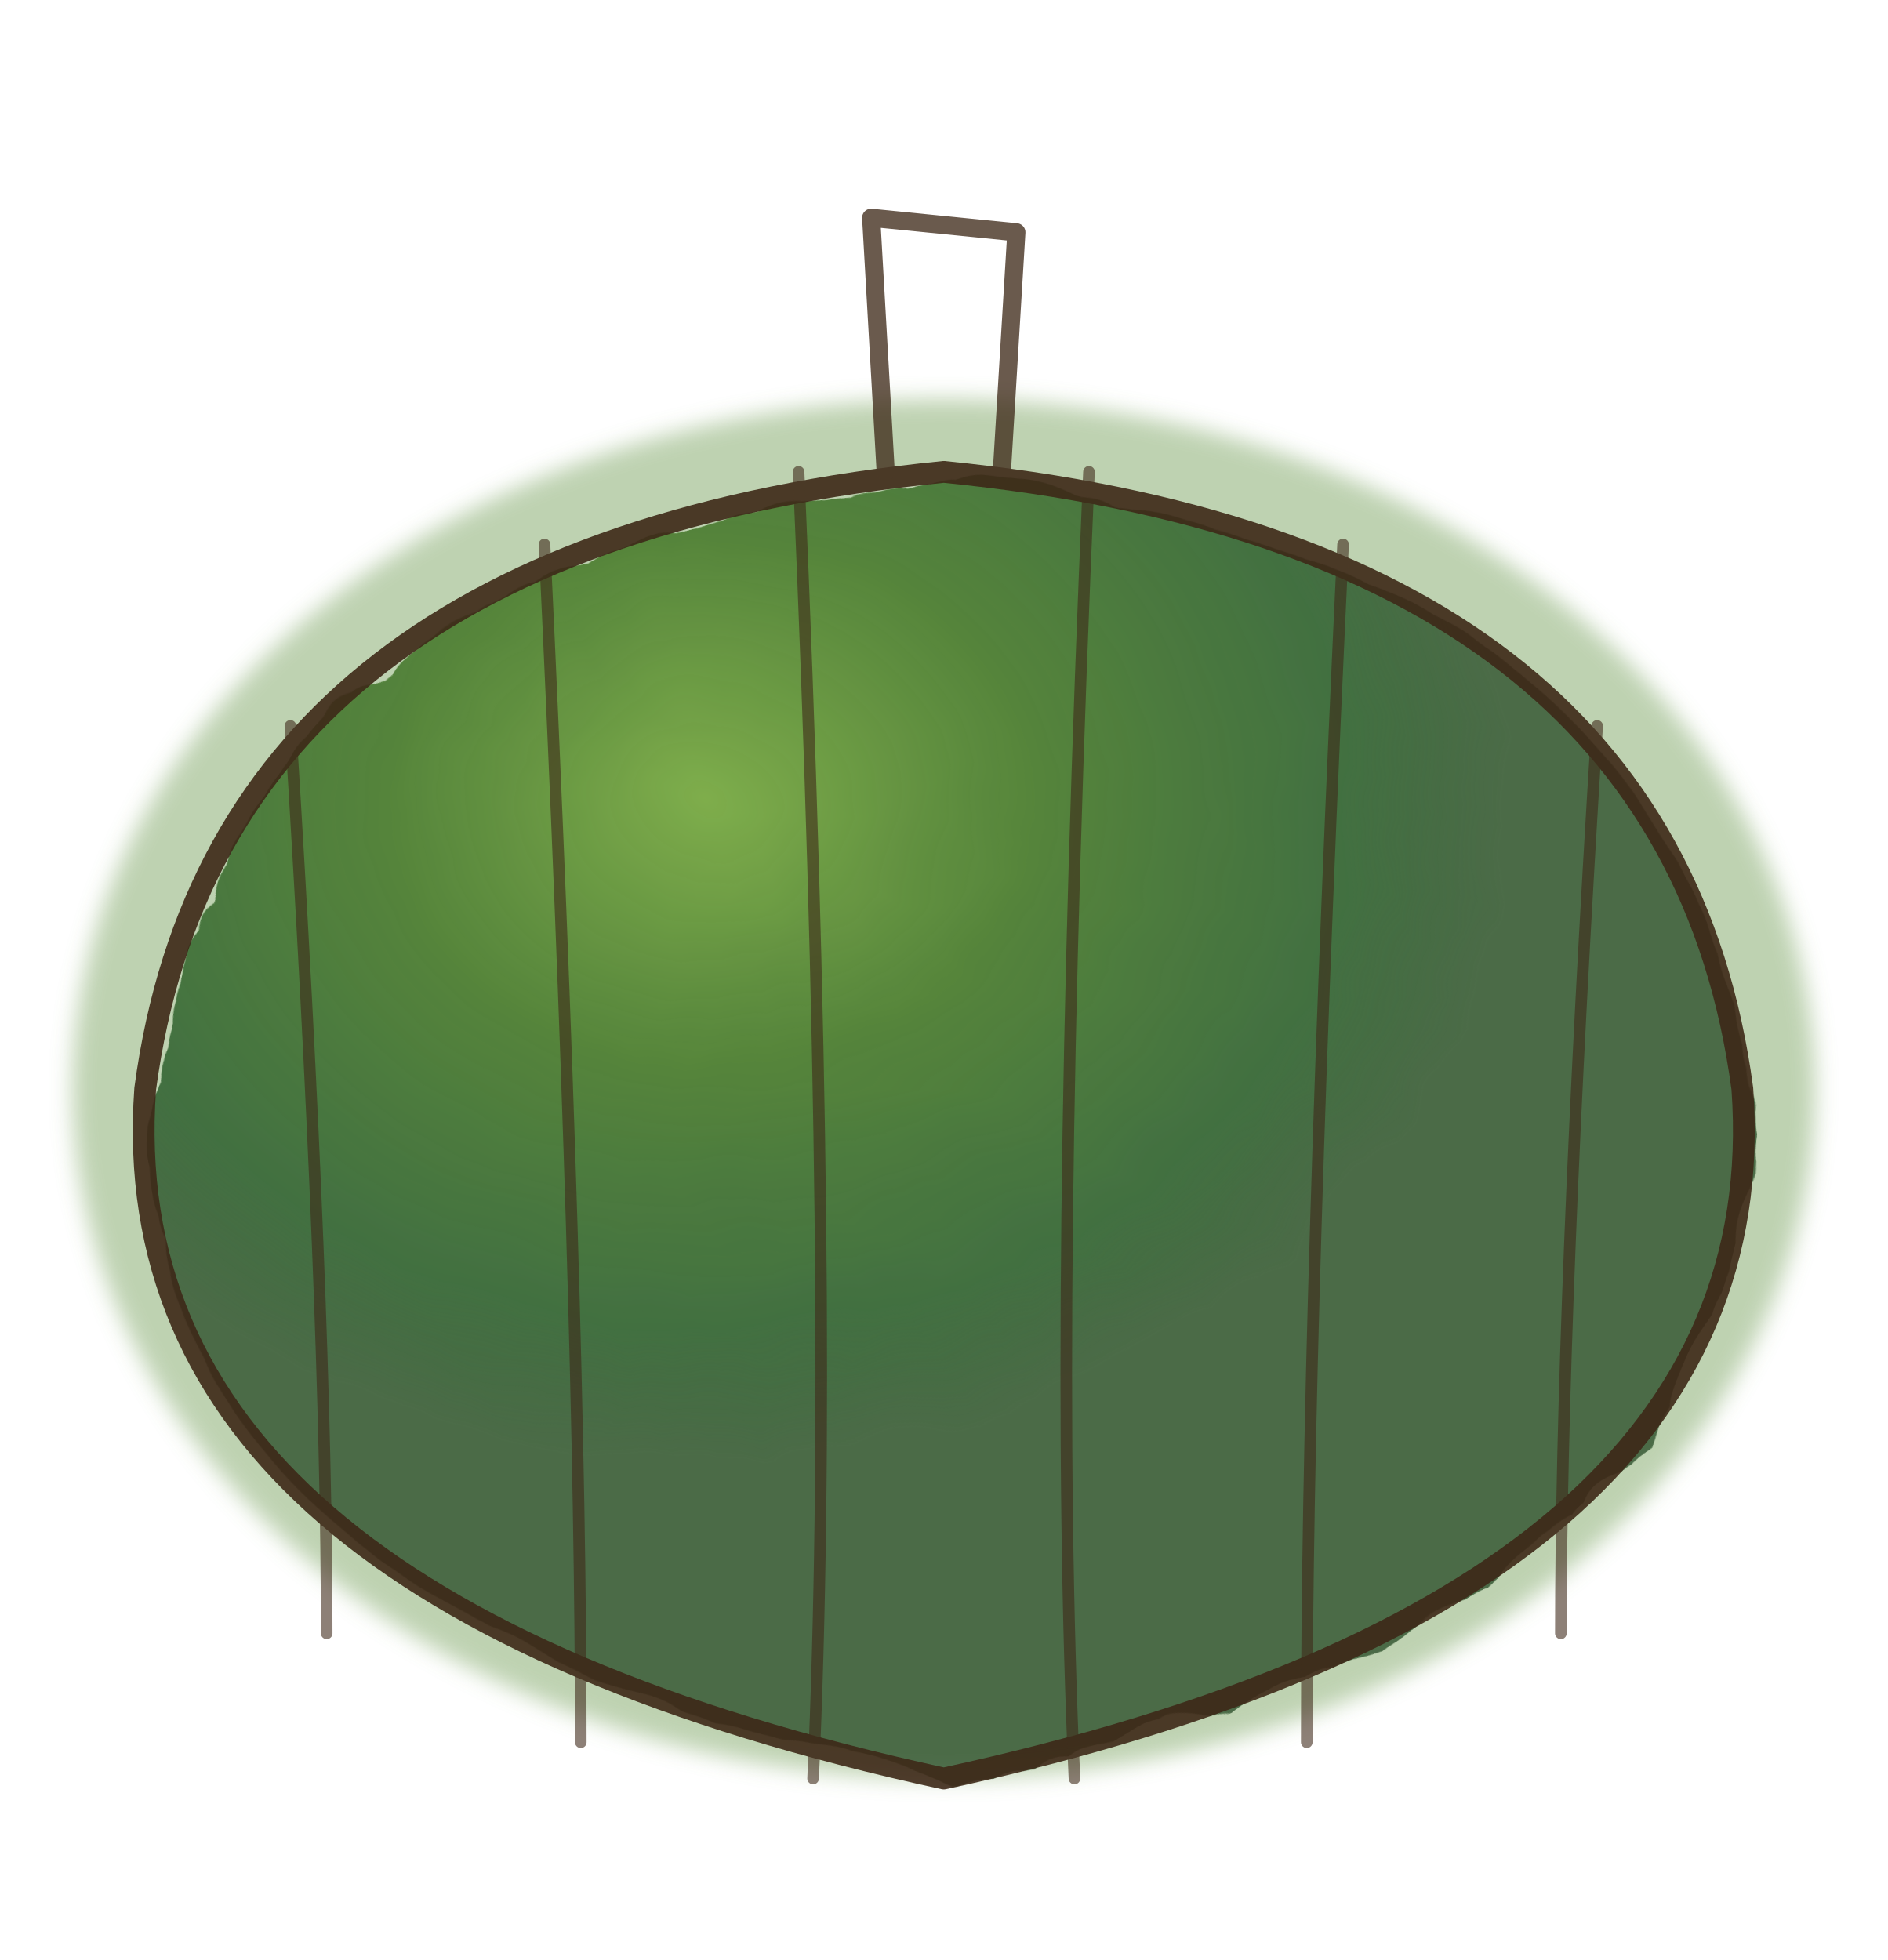
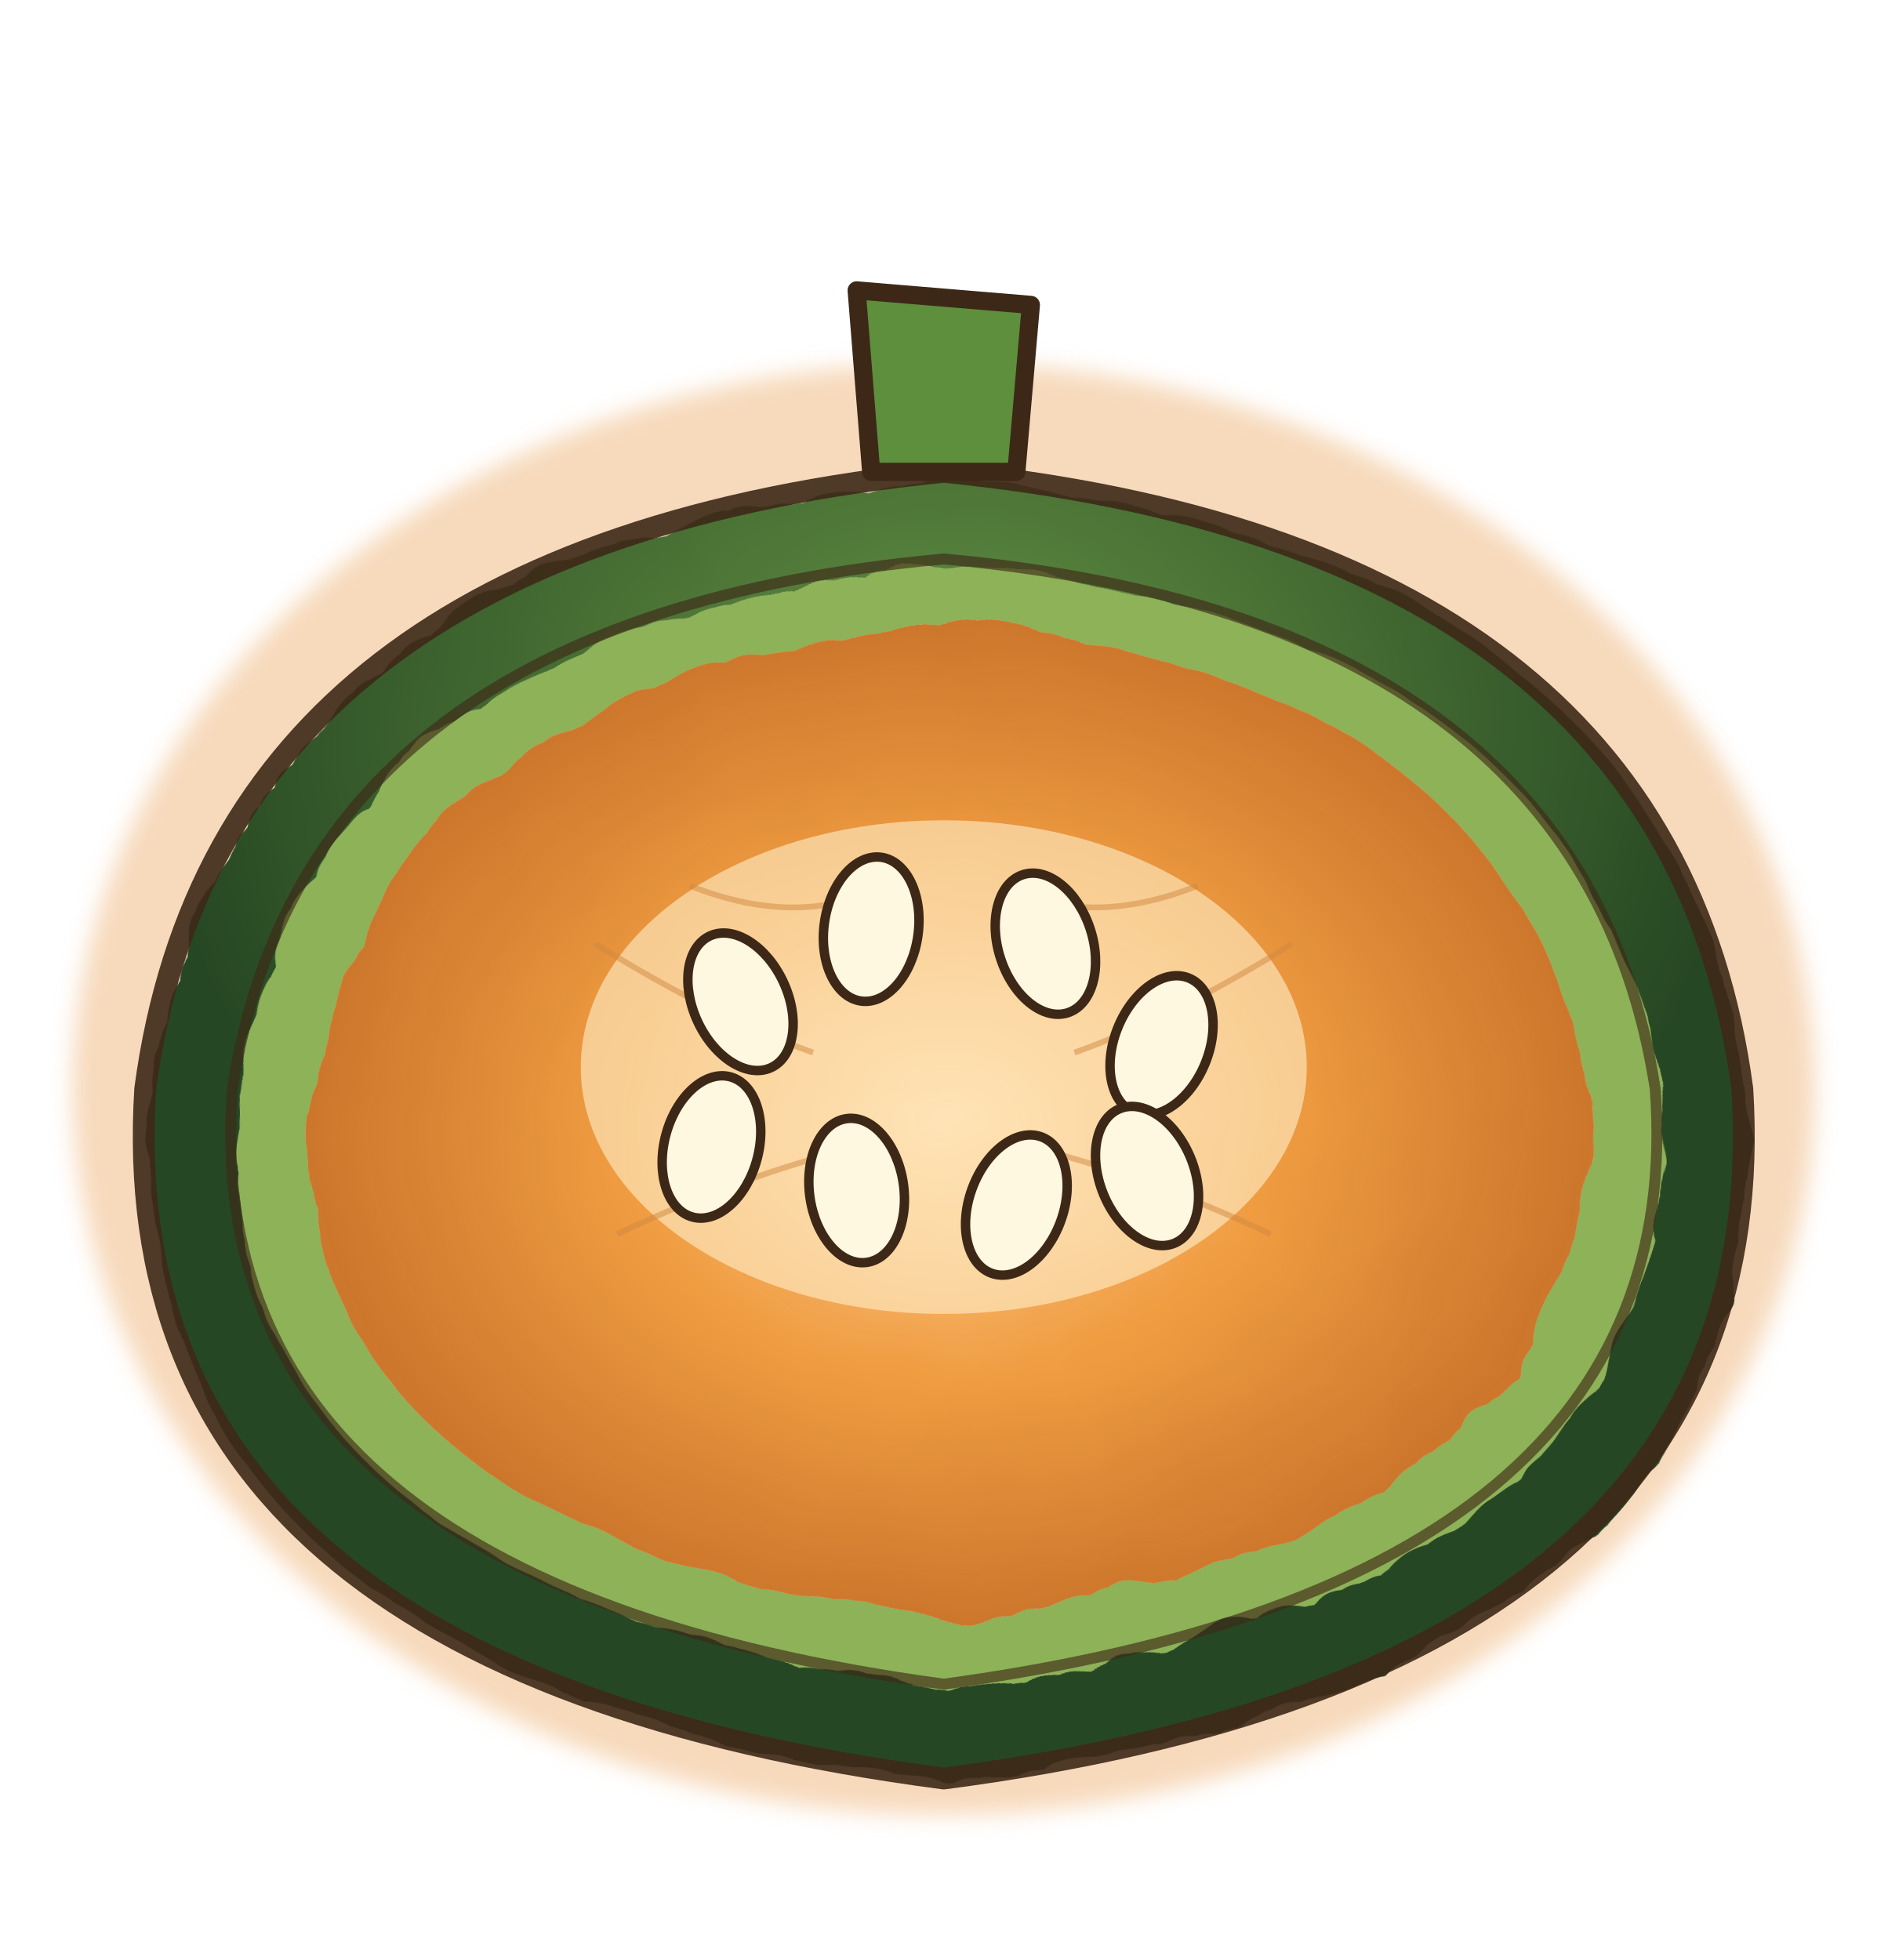
<svg xmlns="http://www.w3.org/2000/svg" viewBox="-130 -150 260 270" font-family="Noto Sans CJK JP, sans-serif">
  <defs>
-     <radialGradient id="wcBodyPumpkin" cx="35%" cy="25%">
-       <stop offset="0%" stop-color="#7BAB46" stop-opacity="0.95" />
-       <stop offset="40%" stop-color="#4A7C2E" stop-opacity="0.9" />
-       <stop offset="80%" stop-color="#2C5F2D" stop-opacity="0.85" />
-       <stop offset="100%" stop-color="#1A3F1A" stop-opacity="0.7" />
+     <radialGradient id="wcFleshPumpkin" cx="50%" cy="50%">
+       <stop offset="0%" stop-color="#FFD095" stop-opacity="0.95" />
+       <stop offset="50%" stop-color="#F09838" stop-opacity="0.92" />
+       <stop offset="100%" stop-color="#C66818" stop-opacity="0.88" />
    </radialGradient>
-     <radialGradient id="wcLeafPumpkin" cx="50%" cy="20%">
-       <stop offset="0%" stop-color="#9BCB7A" stop-opacity="0.9" />
-       <stop offset="60%" stop-color="#5D8F3D" stop-opacity="0.7" />
-       <stop offset="100%" stop-color="#2C5F2D" stop-opacity="0.5" />
+     <radialGradient id="wcSkinPumpkin" cx="50%" cy="20%">
+       <stop offset="0%" stop-color="#5D8F3D" stop-opacity="0.95" />
+       <stop offset="100%" stop-color="#1A3F1A" stop-opacity="0.95" />
    </radialGradient>
    <filter id="wcRoughPumpkin" x="-10%" y="-10%" width="120%" height="120%">
-       <feTurbulence baseFrequency="0.04" numOctaves="3" seed="79" />
-       <feDisplacementMap in="SourceGraphic" scale="4" />
+       <feTurbulence baseFrequency="0.05" numOctaves="3" seed="79" />
+       <feDisplacementMap in="SourceGraphic" scale="3" />
    </filter>
    <filter id="wcBlurPumpkin">
      <feGaussianBlur stdDeviation="1.5" />
    </filter>
  </defs>
-   <g filter="url(#wcBlurPumpkin)" opacity="0.4">
-     <ellipse cx="0" cy="0" rx="120" ry="95" fill="#5D8F3D" />
+   <g filter="url(#wcBlurPumpkin)" opacity="0.35">
+     <ellipse cx="0" cy="0" rx="120" ry="100" fill="#E89540" />
  </g>
  <g filter="url(#wcRoughPumpkin)">
-     <path d="M -110 0 Q -115 70 0 95 Q 115 70 110 0 Q 100 -75 0 -85 Q -100 -75 -110 0 Z" fill="url(#wcBodyPumpkin)" />
+     <path d="M -110 0 Q -115 80 0 95 Q 115 80 110 0 Q 100 -75 0 -85 Q -100 -75 -110 0 Z M -98 0 Q -103 68 0 82 Q 103 68 98 0 Q 88 -65 0 -73 Q -88 -65 -98 0 Z" fill="url(#wcSkinPumpkin)" fill-rule="evenodd" />
+     <path d="M -98 0 Q -103 68 0 82 Q 103 68 98 0 Q 88 -65 0 -73 Q -88 -65 -98 0 Z M -88 0 Q -93 60 0 73 Q 93 60 88 0 Q 78 -58 0 -65 Q -78 -58 -88 0 Z" fill="#7AAB46" fill-rule="evenodd" opacity="0.85" />
+     <path d="M -88 0 Q -93 60 0 73 Q 93 60 88 0 Q 78 -58 0 -65 Q -78 -58 -88 0 Z" fill="url(#wcFleshPumpkin)" />
+   </g>
+   <ellipse cx="0" cy="-3" rx="50" ry="34" fill="#FFF0CC" opacity="0.6" />
+   <g stroke="#D08840" stroke-width="0.8" fill="none" opacity="0.5">
+     <path d="M -48 -20 Q -32 -10 -18 -5" />
+     <path d="M 48 -20 Q 32 -10 18 -5" />
+     <path d="M -45 20 Q -28 12 -12 8" />
+     <path d="M 45 20 Q 28 12 12 8" />
+     <path d="M -35 -28 Q -20 -22 -8 -28" />
+     <path d="M 35 -28 Q 20 -22 8 -28" />
+   </g>
+   <g fill="#FFF8E0" stroke="#3D2817" stroke-width="1.3">
+     <ellipse cx="-28" cy="-12" rx="6.5" ry="10" transform="rotate(-25 -28 -12)" />
+     <ellipse cx="-10" cy="-22" rx="6.5" ry="10" transform="rotate(8 -10 -22)" />
+     <ellipse cx="14" cy="-20" rx="6.5" ry="10" transform="rotate(-18 14 -20)" />
+     <ellipse cx="30" cy="-6" rx="6.5" ry="10" transform="rotate(22 30 -6)" />
+     <ellipse cx="-32" cy="8" rx="6.5" ry="10" transform="rotate(15 -32 8)" />
+     <ellipse cx="-12" cy="14" rx="6.5" ry="10" transform="rotate(-8 -12 14)" />
+     <ellipse cx="10" cy="16" rx="6.5" ry="10" transform="rotate(20 10 16)" />
+     <ellipse cx="28" cy="12" rx="6.5" ry="10" transform="rotate(-22 28 12)" />
  </g>
  <g stroke="#3D2817" stroke-width="3" fill="none" stroke-linecap="round" stroke-linejoin="round" opacity="0.9">
-     <path d="M -110 0 Q -115 70 0 95 Q 115 70 110 0 Q 100 -75 0 -85 Q -100 -75 -110 0 Z" />
-     <path d="M -8 -85 L -10 -120 L 10 -118 L 8 -85" opacity="0.85" stroke-width="2.5" />
-     <path d="M -90 -50 Q -85 30 -85 75" opacity="0.65" stroke-width="1.6" />
-     <path d="M -55 -75 Q -50 30 -50 90" opacity="0.65" stroke-width="1.6" />
-     <path d="M -20 -85 Q -15 30 -18 95" opacity="0.65" stroke-width="1.6" />
-     <path d="M 20 -85 Q 15 30 18 95" opacity="0.65" stroke-width="1.6" />
-     <path d="M 55 -75 Q 50 30 50 90" opacity="0.65" stroke-width="1.6" />
-     <path d="M 90 -50 Q 85 30 85 75" opacity="0.65" stroke-width="1.6" />
+     <path d="M -110 0 Q -115 80 0 95 Q 115 80 110 0 Q 100 -75 0 -85 Q -100 -75 -110 0 Z" />
+     <path d="M -98 0 Q -103 68 0 82 Q 103 68 98 0 Q 88 -65 0 -73 Q -88 -65 -98 0 Z" stroke-width="1.5" opacity="0.7" />
  </g>
+   <path d="M -10 -85 L -12 -110 L 12 -108 L 10 -85 Z" fill="#5D8F3D" stroke="#3D2817" stroke-width="2.5" stroke-linejoin="round" />
</svg>
